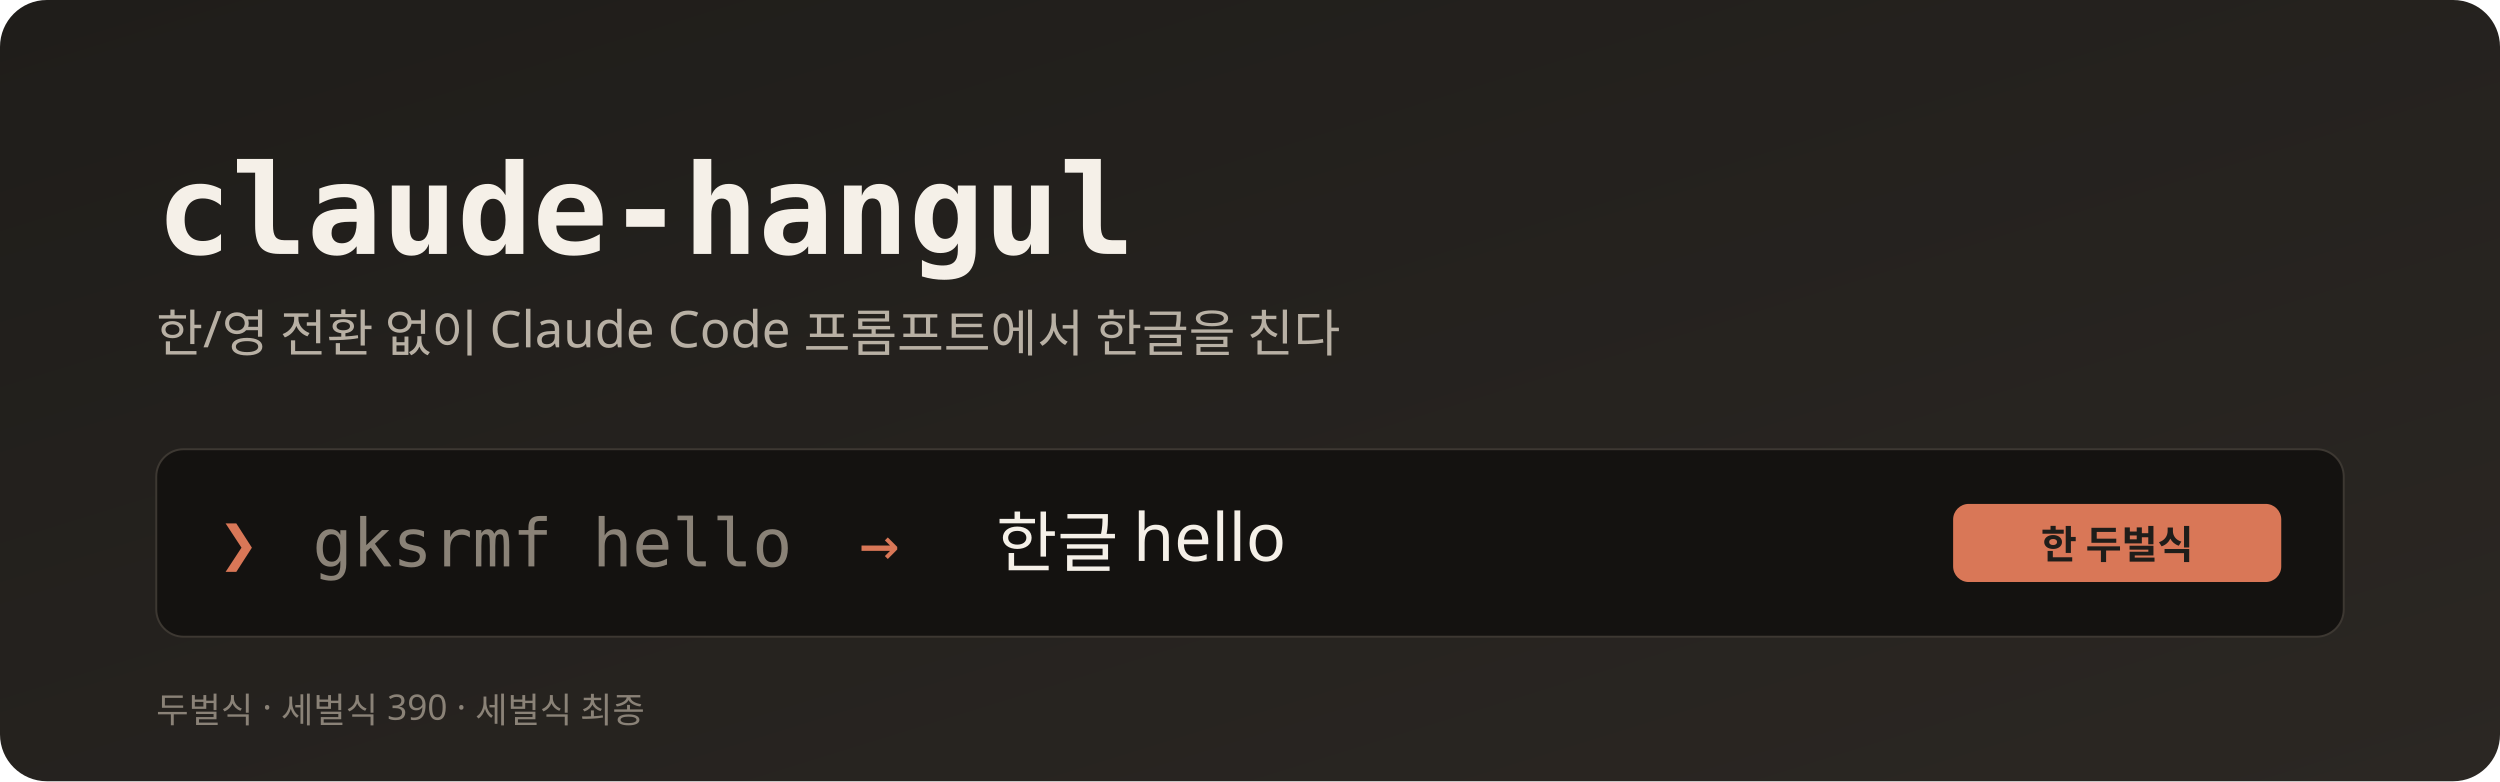
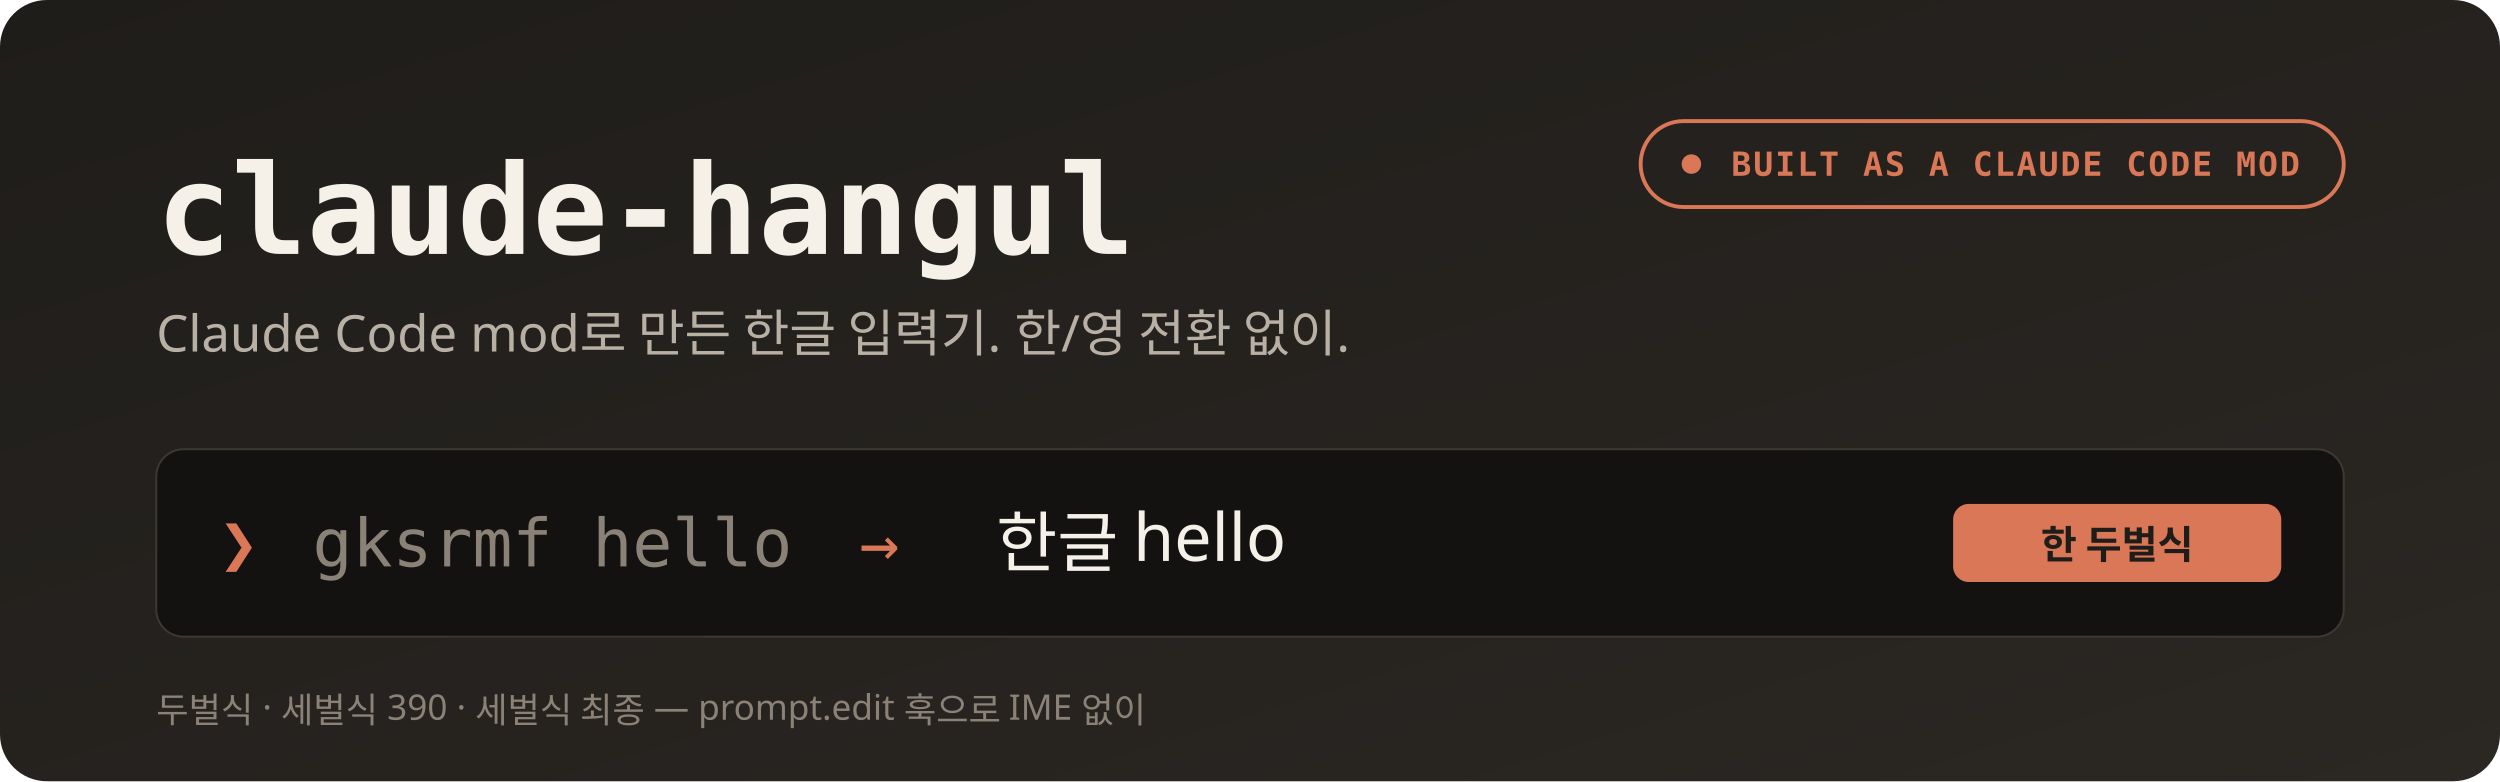
<svg xmlns="http://www.w3.org/2000/svg" width="1280" height="400" viewBox="0 0 1280 400" role="img" aria-label="claude-hangul: Claude Code 프롬프트에서 한/영 전환 없이 한글 입력">
  <defs>
    <linearGradient id="bg" x1="0" y1="0" x2="1" y2="1">
      <stop offset="0" stop-color="#1f1d1a" />
      <stop offset="1" stop-color="#2b2723" />
    </linearGradient>
  </defs>
  <rect width="1280" height="400" rx="24" fill="url(#bg)" />
  <g font-family="'SF Mono','JetBrains Mono',Menlo,Consolas,monospace">
    <text x="80" y="130" font-size="64" font-weight="700" fill="#f5f0e8">claude-hangul</text>
-     <text x="80" y="180" font-size="26" fill="#b8b0a4" font-family="'Apple SD Gothic Neo','Noto Sans KR',sans-serif">한/영 전환 없이 Claude Code 프롬프트에서 한글을 친다</text>
+     <text x="80" y="180" font-size="26" fill="#b8b0a4" font-family="'Apple SD Gothic Neo','Noto Sans KR',sans-serif">Claude Code mod로 만든 한글 입력기. 한/영 전환 없이.</text>
    <rect x="80" y="230" width="1120" height="96" rx="14" fill="#141210" stroke="#3d3832" />
    <text x="112" y="290" font-size="34" fill="#d97757">❯</text>
    <text x="160" y="290" font-size="34" fill="#8a8277">gksrmf hello</text>
    <text x="440" y="290" font-size="34" fill="#d97757">→</text>
    <text x="510" y="290" font-size="34" fill="#f5f0e8" font-family="'Apple SD Gothic Neo','Noto Sans KR',sans-serif">한글 hello</text>
    <rect x="1000" y="258" width="168" height="40" rx="8" fill="#d97757" />
    <text x="1084" y="286" font-size="20" font-weight="700" fill="#1f1d1a" text-anchor="middle" font-family="'Apple SD Gothic Neo','Noto Sans KR',sans-serif">한 두벌식</text>
  </g>
+   <g font-family="'SF Mono','JetBrains Mono',Menlo,Consolas,monospace">
+     <rect x="840" y="62" width="360" height="44" rx="22" fill="none" stroke="#d97757" stroke-width="2" />
+     <circle cx="866" cy="84" r="5" fill="#d97757" />
+     <text x="1032" y="90" font-size="17" font-weight="700" fill="#d97757" text-anchor="middle" letter-spacing="1">BUILT AS A CLAUDE CODE MOD</text>
+   </g>
  <g font-family="'Apple SD Gothic Neo','Noto Sans KR',sans-serif" font-size="18" fill="#8a8277">
-     <text x="80" y="370">두벌식 · 세벌식 390 · 세벌식 최종</text>
+     <text x="80" y="370">두벌식 · 세벌식 390 · 세벌식 최종  —  prompt.edit 훅으로 IME 없이</text>
  </g>
</svg>
